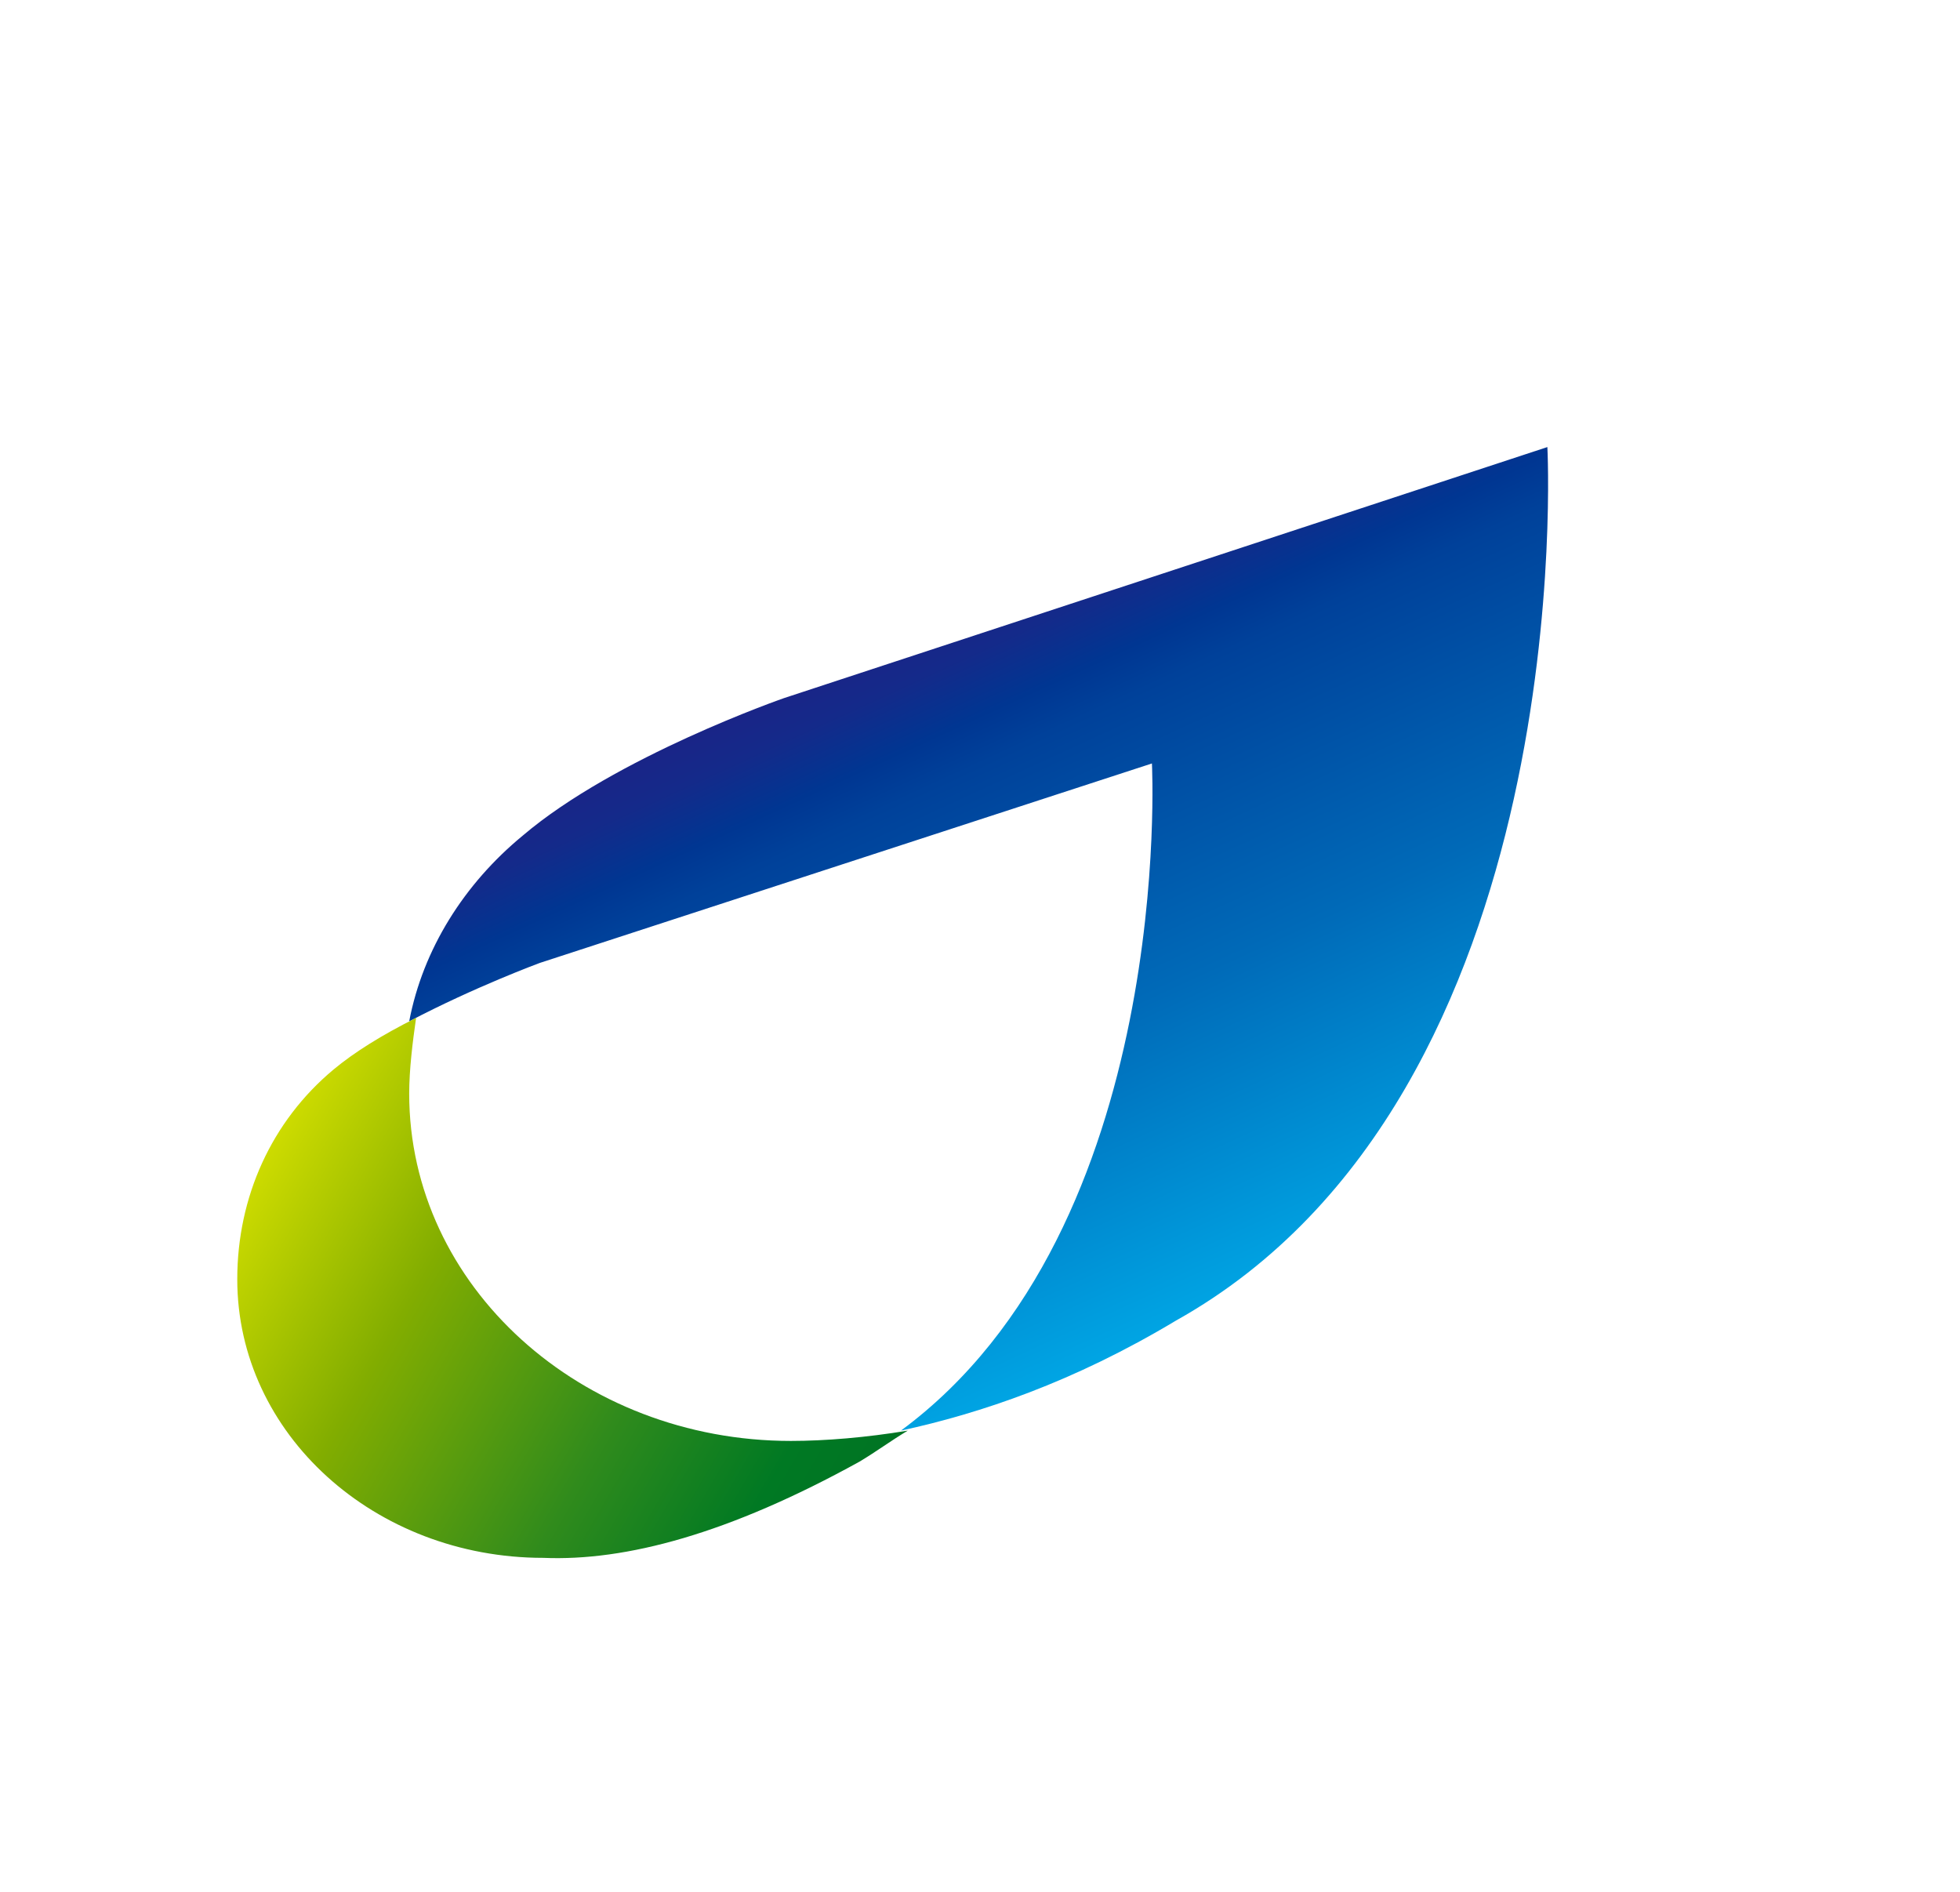
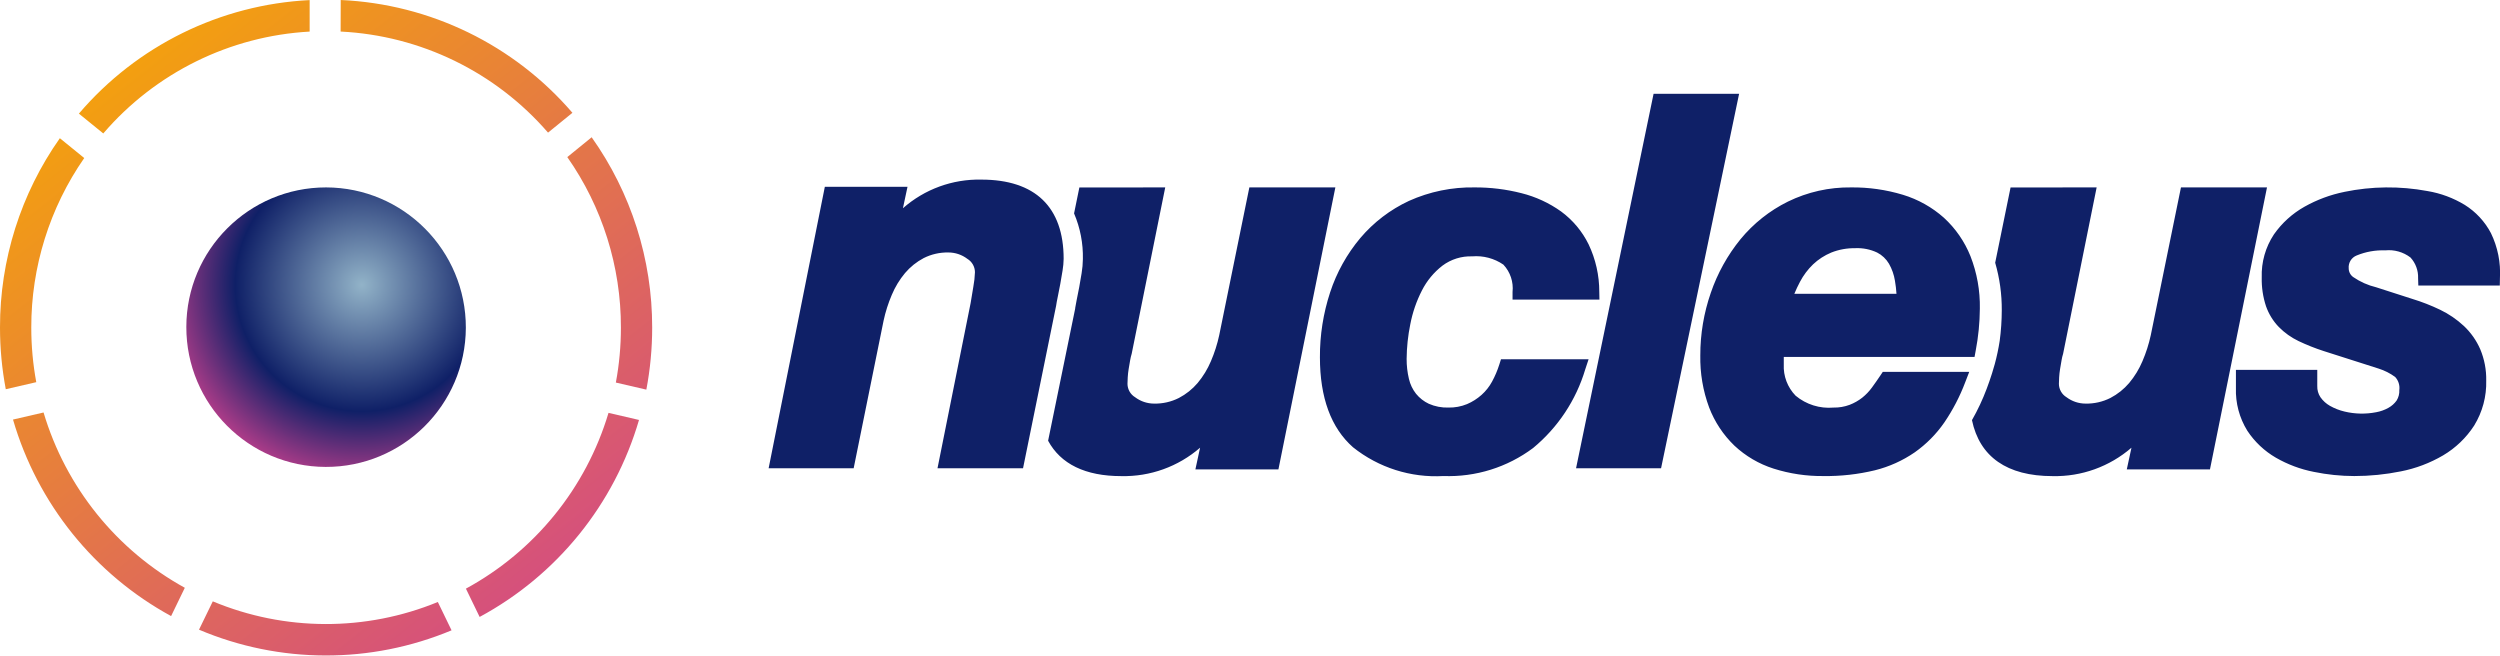
- <svg xmlns="http://www.w3.org/2000/svg" fill-rule="evenodd" stroke-linejoin="round" stroke-miterlimit="2" clip-rule="evenodd" viewBox="0 0 57 55">
-   <g transform="translate(-99.3 13)">
-     <clipPath id="a">
-       <path d="M122.1 7.3s-4.9 1.7-7.6 4c-1.7 1.4-2.9 3.3-3.3 5.4 1.9-1 3.8-1.7 3.8-1.7l17.8-5.8s.7 13.5-7.3 19.4c2.3-.5 5-1.4 8-3.2C145.3 18.8 144.3 0 144.3 0l-22.2 7.3z" />
-     </clipPath>
-     <g clip-path="url(#a)">
-       <path fill="url(#_Linear2)" fill-rule="nonzero" d="M117.3 41.6l-17-36.5L139.2-13l17 36.5-38.9 18.1z" />
+ <svg xmlns="http://www.w3.org/2000/svg" data-name="Layer 1" viewBox="0 0 164 43">
+   <defs>
+     <radialGradient id="b" cx="-315.212" cy="327.614" r=".752" gradientTransform="matrix(8.982 15.985 15.985 -8.982 -2381.936 8000.04)" gradientUnits="userSpaceOnUse">
+       <stop offset="0" stop-color="#92b3c8" />
+       <stop offset=".601" stop-color="#0f2067" />
+       <stop offset="1" stop-color="#d04290" />
+     </radialGradient>
+     <linearGradient id="a" x1="-329.967" x2="-329.176" y1="312.825" y2="311.817" gradientTransform="matrix(42.783 0 0 -43 14122.522 13452.845)" gradientUnits="userSpaceOnUse">
+       <stop offset="0" stop-color="#f6a705" />
+       <stop offset="1" stop-color="#d04290" />
+     </linearGradient>
+   </defs>
+   <g data-name="Logo Nucleus Colour-64px-No-padding">
+     <g data-name="Logo Nucleus Colour">
+       <rect width="164" height="43" fill="none" data-name="exclusion zone" />
+       <path fill="url(#a)" fill-rule="evenodd" d="M13.959 39.449a19.305 19.305 0 0014.763.042l.9 1.858a21.356 21.356 0 01-16.567-.042zm25.96-12.365l2 .465a21.54 21.54 0 01-10.455 12.922l-.9-1.856a19.477 19.477 0 009.355-11.531zm-37.062-.025a19.479 19.479 0 009.267 11.5l-.9 1.856A21.538 21.538 0 01.853 27.523zM38.813 9.005a21.5 21.5 0 013.97 12.484 21.747 21.747 0 01-.383 4.071l-2-.464a19.657 19.657 0 00.332-3.607 19.427 19.427 0 00-3.517-11.184zm-34.887.062l1.6 1.3a19.438 19.438 0 00-3.474 11.122 19.654 19.654 0 00.327 3.581l-2 .463A21.8 21.8 0 010 21.489 21.491 21.491 0 013.926 9.067zM20.313.006v2.066A19.254 19.254 0 006.775 8.754l-1.6-1.3A21.3 21.3 0 0120.313.006zM22.351 0a21.3 21.3 0 0115.2 7.4l-1.6 1.3a19.253 19.253 0 00-13.606-6.63z" />
+       <path fill="#0f2067" fill-rule="evenodd" d="M96.739 12.294a12.17 12.17 0 013.068.378 7.679 7.679 0 012.6 1.2 5.916 5.916 0 011.806 2.158 7.22 7.22 0 01.7 3.117l.01.508h-5.7v-.5a2.268 2.268 0 00-.6-1.795 3.155 3.155 0 00-2.047-.543 3.084 3.084 0 00-1.949.608 4.813 4.813 0 00-1.349 1.63 8.269 8.269 0 00-.764 2.224 11.864 11.864 0 00-.239 2.262 5.566 5.566 0 00.151 1.316 2.476 2.476 0 00.467.976 2.406 2.406 0 00.838.655 2.959 2.959 0 001.291.248 3.038 3.038 0 001.21-.224 3.491 3.491 0 00.958-.607 3.228 3.228 0 00.689-.872 6.376 6.376 0 00.475-1.116l.11-.347h5.747l-.217.656a10.643 10.643 0 01-3.424 5.165 9.256 9.256 0 01-5.879 1.837 8.706 8.706 0 01-5.934-1.888c-1.44-1.269-2.17-3.254-2.17-5.9a13.452 13.452 0 01.67-4.264 10.749 10.749 0 011.979-3.56 9.373 9.373 0 013.194-2.438 10.056 10.056 0 014.309-.884zm-20.3 0l-2.2 10.911a3.251 3.251 0 00-.1.42l-.1.587a5.274 5.274 0 00-.06.54c-.01.18-.016.322-.016.428a1.035 1.035 0 00.5.878 2.066 2.066 0 001.244.418 3.448 3.448 0 001.628-.369 4.119 4.119 0 001.231-.983 5.683 5.683 0 00.871-1.431 9.312 9.312 0 00.543-1.7l1.978-9.7H87.6l-3.736 18.5h-5.446l.307-1.424a7.623 7.623 0 01-5.169 1.864c-2.362 0-3.978-.795-4.8-2.32l1.769-8.637.007-.033v-.034c.016-.116.048-.29.095-.517.058-.269.114-.556.171-.862s.11-.611.156-.908a6.14 6.14 0 00.083-.929A7.227 7.227 0 0070.459 14l.347-1.7zm77.356.292a14.131 14.131 0 015.446-.053 6.9 6.9 0 012.447.908 4.84 4.84 0 011.718 1.853 5.975 5.975 0 01.59 2.95l-.01.488h-5.344l-.015-.483a1.9 1.9 0 00-.5-1.358 2.339 2.339 0 00-1.66-.467 4.463 4.463 0 00-1.866.333.831.831 0 00-.526.851.7.7 0 00.3.57 4.532 4.532 0 001.5.667l2.364.761a12.928 12.928 0 011.84.718 6.247 6.247 0 011.549 1.058 4.648 4.648 0 011.077 1.53 5.054 5.054 0 01.391 2.049 5.365 5.365 0 01-.793 2.959 6.155 6.155 0 01-2.037 1.954 8.846 8.846 0 01-2.776 1.049 15.4 15.4 0 01-3.051.306 13.288 13.288 0 01-2.653-.274 8.108 8.108 0 01-2.489-.931 5.609 5.609 0 01-1.874-1.77 5 5 0 01-.746-2.8v-1.19h5.336v1.059a1.248 1.248 0 00.209.736 1.914 1.914 0 00.622.564 3.628 3.628 0 00.964.376 4.86 4.86 0 002.067.043 2.555 2.555 0 00.807-.289 1.618 1.618 0 00.538-.48 1.186 1.186 0 00.175-.686 1.06 1.06 0 00-.273-.859 3.774 3.774 0 00-1.085-.549l-3.606-1.151a13.447 13.447 0 01-1.641-.652 4.625 4.625 0 01-1.3-.925 3.763 3.763 0 01-.841-1.366 5.619 5.619 0 01-.279-1.884 4.829 4.829 0 01.8-2.825 6.1 6.1 0 012-1.813 8.967 8.967 0 012.63-.977zm-16.255-.292l-2.2 10.911a3.067 3.067 0 00-.1.419 92.56 92.56 0 01-.1.588 5.274 5.274 0 00-.06.54c-.011.18-.016.322-.016.428a1.035 1.035 0 00.5.878 2.074 2.074 0 001.246.418 3.46 3.46 0 001.631-.369 4.115 4.115 0 001.233-.983 5.685 5.685 0 00.872-1.431 9.316 9.316 0 00.544-1.7l1.981-9.7h5.644l-3.742 18.5h-5.456l.307-1.424a7.641 7.641 0 01-5.177 1.864c-2.986 0-4.784-1.265-5.286-3.672a14.276 14.276 0 00.966-2.058s.3-.777.529-1.617a14.051 14.051 0 00.324-1.526 15.348 15.348 0 00.136-2 10.921 10.921 0 00-.432-3.124l1.009-4.938zm-16.108 0a11.346 11.346 0 013.4.484 7.185 7.185 0 012.689 1.507 6.911 6.911 0 011.742 2.521 9.01 9.01 0 01.615 3.439 15.163 15.163 0 01-.273 2.762l-.075.407h-12.514v.491a2.753 2.753 0 00.777 2.054 3.418 3.418 0 002.486.778 2.871 2.871 0 001.056-.18 3.2 3.2 0 00.829-.47 3.466 3.466 0 00.634-.663q.306-.42.565-.808l.147-.22h5.671l-.262.679a12.6 12.6 0 01-1.375 2.644 7.894 7.894 0 01-1.935 1.953 8.043 8.043 0 01-2.617 1.179 13.6 13.6 0 01-3.372.378 10.445 10.445 0 01-3.27-.487 6.765 6.765 0 01-2.577-1.512 6.9 6.9 0 01-1.654-2.5 9.347 9.347 0 01-.579-3.415 12.468 12.468 0 01.688-4.105 11.437 11.437 0 011.948-3.516 9.457 9.457 0 013.113-2.47 9.172 9.172 0 014.145-.93zm-7.347-6.141l-5.119 24.565h-5.577l5.086-24.565zm-49.71 5.629c3.533 0 5.4 1.8 5.4 5.194a5.128 5.128 0 01-.071.771q-.066.43-.149.877t-.165.84c-.051.244-.088.44-.108.589l-2.171 10.665H61.5l2.173-10.837c.04-.251.1-.613.177-1.065a6.315 6.315 0 00.107-.962 1.033 1.033 0 00-.5-.875 2.058 2.058 0 00-1.24-.417 3.437 3.437 0 00-1.622.368 4.122 4.122 0 00-1.225.982 5.635 5.635 0 00-.867 1.428 9.27 9.27 0 00-.541 1.7L56 30.718h-5.578l3.687-18.463h5.423l-.3 1.406a7.529 7.529 0 015.143-1.879zm57.334 4.5a4.052 4.052 0 00-1.581.287 3.928 3.928 0 00-1.19.772 4.487 4.487 0 00-.857 1.142c-.135.254-.26.519-.372.789h6.7a8.074 8.074 0 00-.1-.852 3.315 3.315 0 00-.391-1.118 1.918 1.918 0 00-.777-.735 3.048 3.048 0 00-1.432-.287z" />
+       <path fill="url(#b)" fill-rule="evenodd" d="M30.559 21.506a9.168 9.168 0 11-9.168-9.212 9.189 9.189 0 019.168 9.212" />
    </g>
  </g>
-   <g transform="translate(-99.3 13)">
-     <clipPath id="b">
-       <path d="M109 18.1c-1.8 1.5-2.8 3.7-2.8 6.1 0 4.5 4 8.1 8.9 8.1 2.4.1 5.4-.7 9.2-2.8.5-.3.9-.6 1.4-.9-1.2.2-2.4.3-3.4.3-6.1 0-11.1-4.5-11.1-10.1 0-.7.1-1.5.2-2.2-1 .5-1.8 1-2.4 1.5" />
-     </clipPath>
-     <g clip-path="url(#b)">
-       <path fill="url(#_Linear4)" fill-rule="nonzero" d="M111 8.2l21.3 12.3-11.6 20.3-21.4-12.4L111 8.2z" />
-     </g>
-   </g>
-   <defs>
-     <linearGradient id="_Linear2" x1="0" x2="1" y1="0" y2="0" gradientTransform="scale(-21.59996) rotate(65 -2.161 -5.444)" gradientUnits="userSpaceOnUse">
-       <stop offset="0" stop-color="#00a5e4" />
-       <stop offset=".42" stop-color="#006ab8" />
-       <stop offset=".8" stop-color="#00419a" />
-       <stop offset=".86" stop-color="#003692" />
-       <stop offset=".94" stop-color="#142a8a" />
-       <stop offset="1" stop-color="#1a2487" />
-     </linearGradient>
-     <linearGradient id="_Linear4" x1="0" x2="1" y1="0" y2="0" gradientTransform="scale(20.0914) rotate(30 .848 10.474)" gradientUnits="userSpaceOnUse">
-       <stop offset="0" stop-color="#cedc00" />
-       <stop offset=".29" stop-color="#82ad00" />
-       <stop offset=".63" stop-color="#308b1c" />
-       <stop offset=".87" stop-color="#007923" />
-       <stop offset="1" stop-color="#007423" />
-     </linearGradient>
-   </defs>
</svg>
